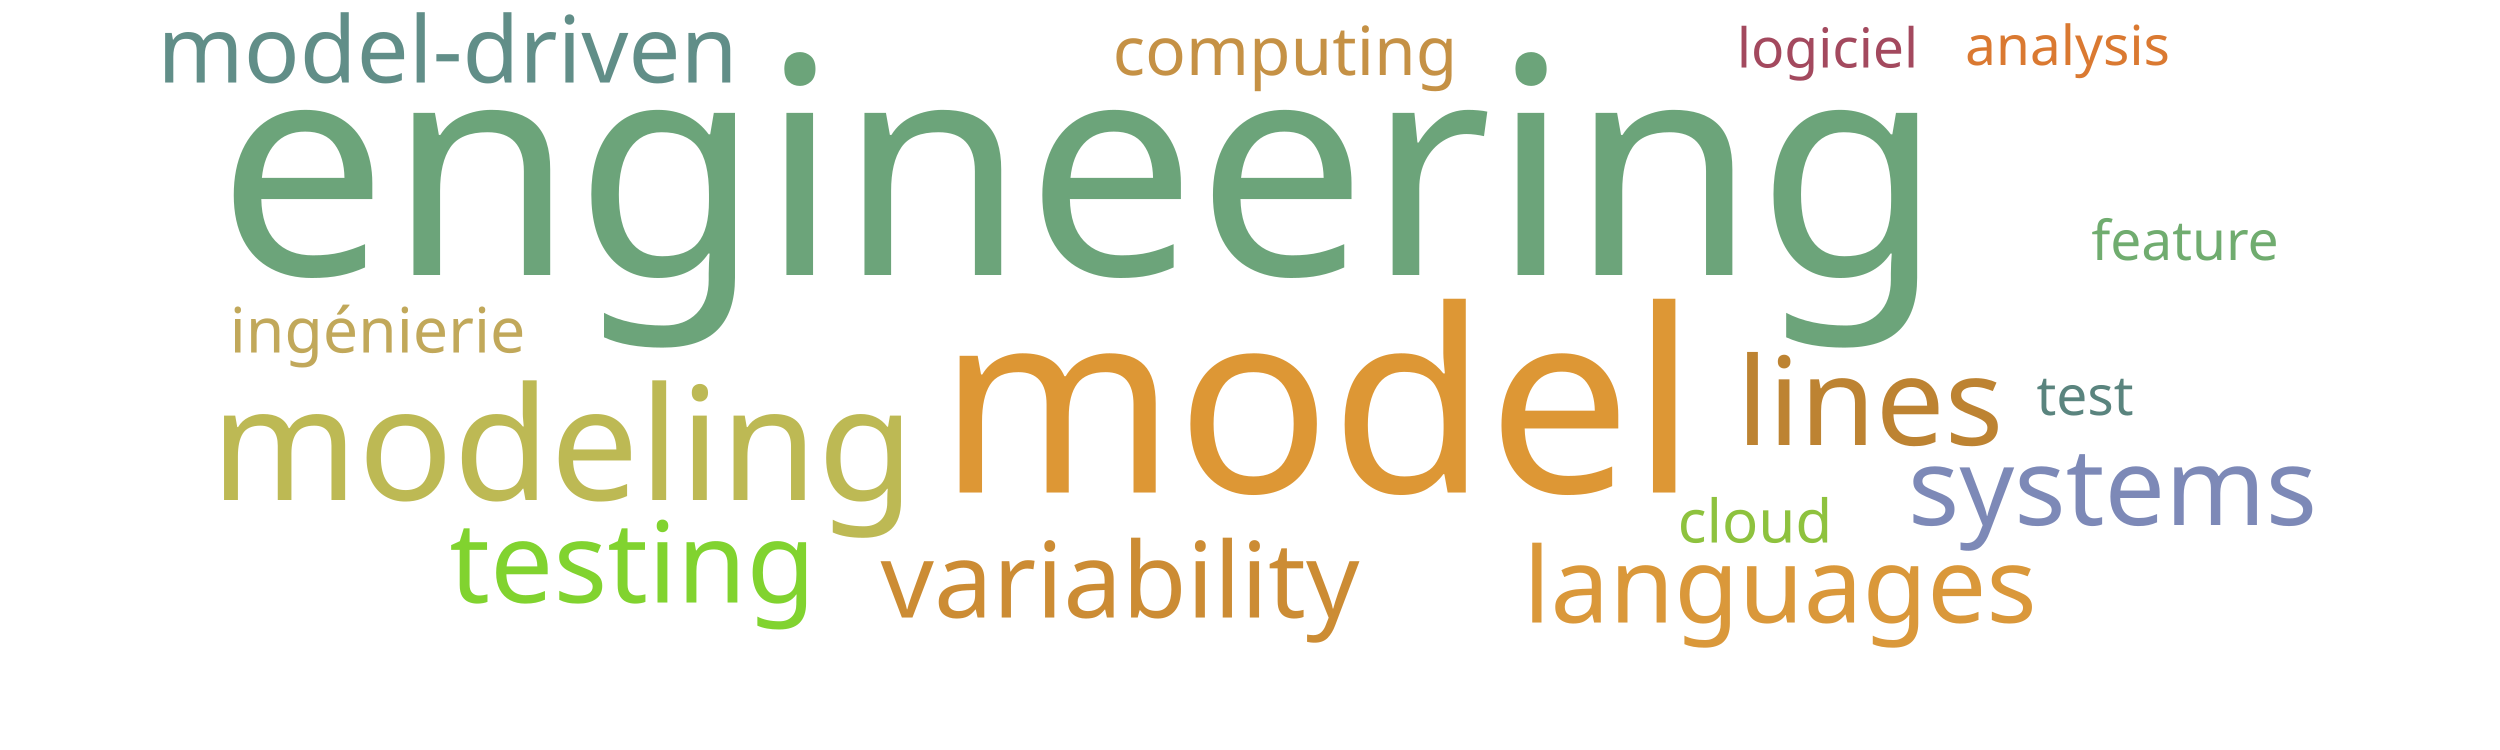
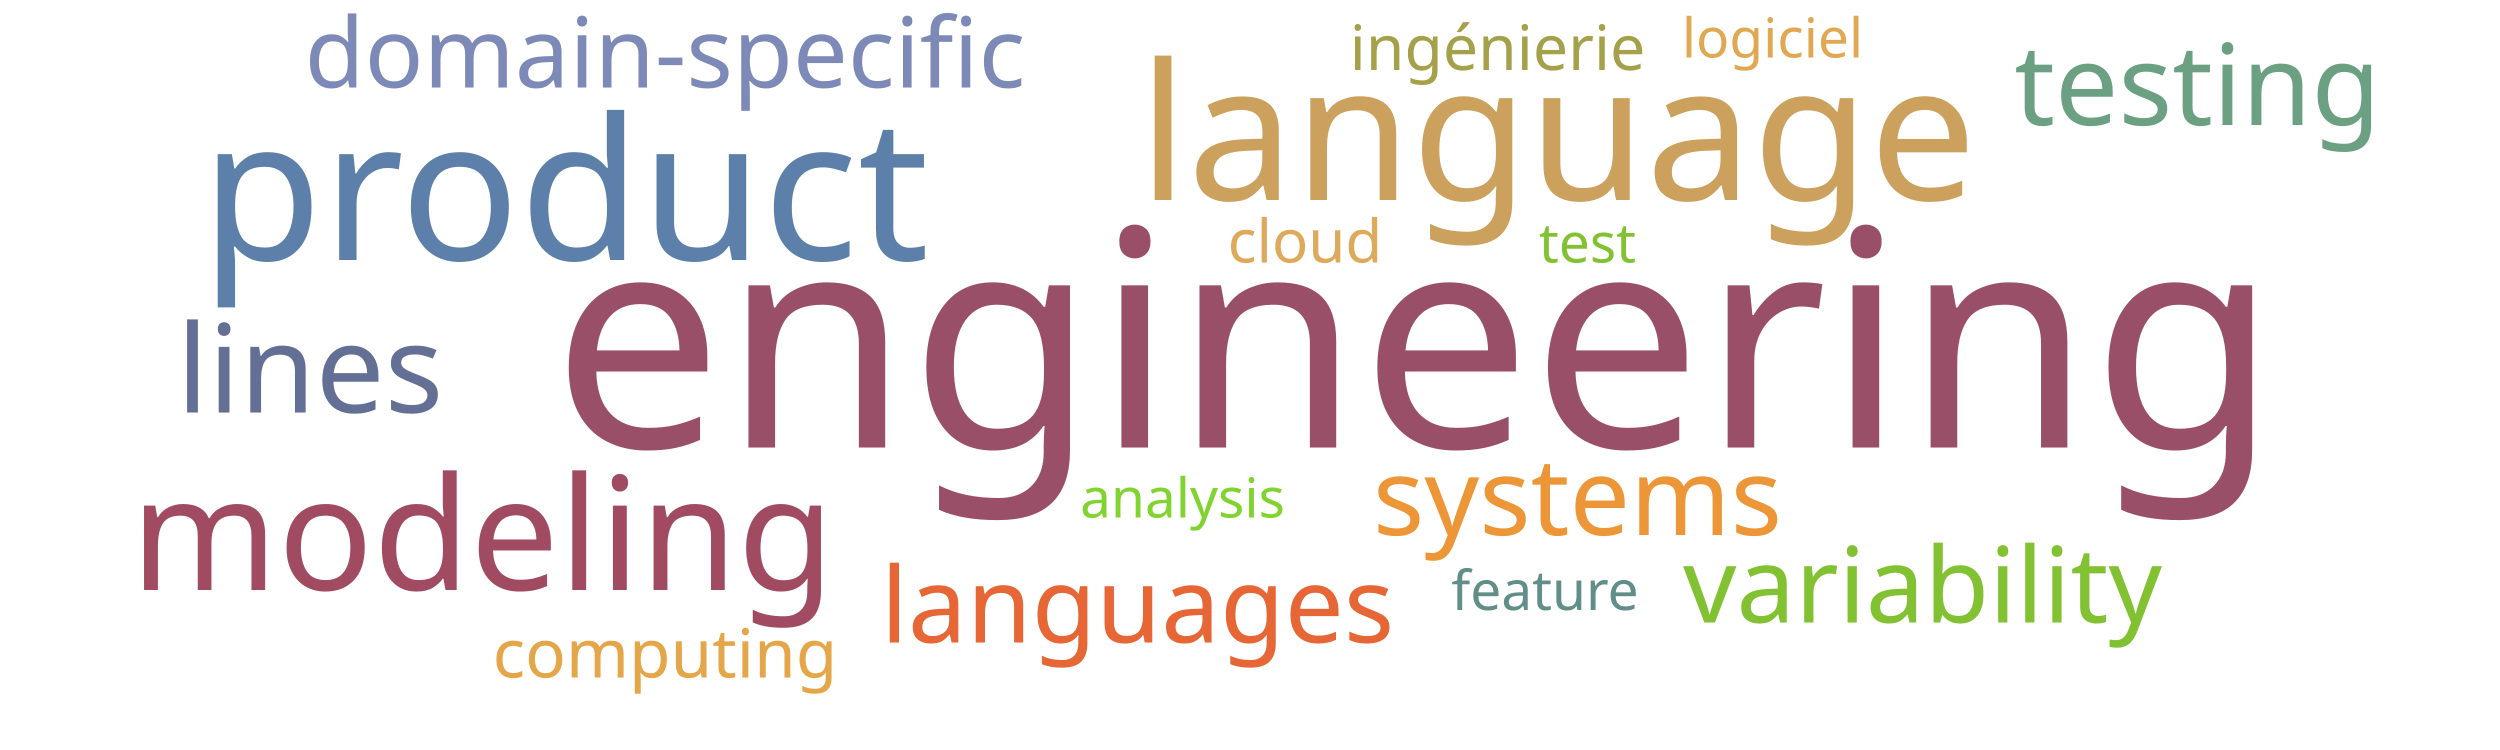
<svg xmlns="http://www.w3.org/2000/svg" width="1000" height="300">
  <g transform="translate(500, 150)">
-     <text text-anchor="middle" style="font-family: Impact; font-size: 121px; fill: #6ca47a" transform="translate(-68,-40)rotate(0)">engineering</text>
-     <text text-anchor="middle" style="font-family: Impact; font-size: 102px; fill: #dd9735" transform="translate(27,47)rotate(0)">model</text>
-     <text text-anchor="middle" style="font-family: Impact; font-size: 63px; fill: #bdb954" transform="translate(-275,50)rotate(0)">modeling</text>
-     <text text-anchor="middle" style="font-family: Impact; font-size: 49px; fill: #bd8332" transform="translate(248,28)rotate(0)">lines</text>
-     <text text-anchor="middle" style="font-family: Impact; font-size: 45px; fill: #81d32f" transform="translate(-247,91)rotate(0)">testing</text>
-     <text text-anchor="middle" style="font-family: Impact; font-size: 43px; fill: #7d89b7" transform="translate(345,60)rotate(0)">systems</text>
-     <text text-anchor="middle" style="font-family: Impact; font-size: 42px; fill: #cc8c34" transform="translate(-52,97)rotate(0)">variability</text>
-     <text text-anchor="middle" style="font-family: Impact; font-size: 42px; fill: #da983a" transform="translate(212,99)rotate(0)">languages</text>
-     <text text-anchor="middle" style="font-family: Impact; font-size: 37px; fill: #618e88" transform="translate(-321,-117)rotate(0)">model-driven</text>
-     <text text-anchor="middle" style="font-family: Impact; font-size: 27px; fill: #c59145" transform="translate(14,-120)rotate(0)">computing</text>
-     <text text-anchor="middle" style="font-family: Impact; font-size: 25px; fill: #c1a85a" transform="translate(-349,-9)rotate(0)">ingénierie</text>
-     <text text-anchor="middle" style="font-family: Impact; font-size: 24px; fill: #8ec23e" transform="translate(202,67)rotate(0)">cloud</text>
-     <text text-anchor="middle" style="font-family: Impact; font-size: 22px; fill: #5a847e" transform="translate(334,16)rotate(0)">test</text>
-     <text text-anchor="middle" style="font-family: Impact; font-size: 22px; fill: #a3495e" transform="translate(231,-123)rotate(0)">logiciel</text>
-     <text text-anchor="middle" style="font-family: Impact; font-size: 22px; fill: #70ac6f" transform="translate(374,-46)rotate(0)">feature</text>
-     <text text-anchor="middle" style="font-family: Impact; font-size: 22px; fill: #da7931" transform="translate(327,-124)rotate(0)">analysis</text>
+     <text text-anchor="middle" style="font-family: Impact; font-size: 121px; fill: #9a4f69" transform="translate(66,29)rotate(0)">engineering</text>
+     <text text-anchor="middle" style="font-family: Impact; font-size: 79px; fill: #5c80aa" transform="translate(-274,-46)rotate(0)">product</text>
+     <text text-anchor="middle" style="font-family: Impact; font-size: 76px; fill: #cba15d" transform="translate(123,-70)rotate(0)">language</text>
+     <text text-anchor="middle" style="font-family: Impact; font-size: 63px; fill: #a04b62" transform="translate(-307,86)rotate(0)">modeling</text>
+     <text text-anchor="middle" style="font-family: Impact; font-size: 49px; fill: #636f94" transform="translate(-376,15)rotate(0)">lines</text>
+     <text text-anchor="middle" style="font-family: Impact; font-size: 45px; fill: #6ba083" transform="translate(379,-100)rotate(0)">testing</text>
+     <text text-anchor="middle" style="font-family: Impact; font-size: 43px; fill: #ec9637" transform="translate(131,64)rotate(0)">systems</text>
+     <text text-anchor="middle" style="font-family: Impact; font-size: 42px; fill: #82c131" transform="translate(269,99)rotate(0)">variability</text>
+     <text text-anchor="middle" style="font-family: Impact; font-size: 42px; fill: #e76635" transform="translate(-45,107)rotate(0)">languages</text>
+     <text text-anchor="middle" style="font-family: Impact; font-size: 39px; fill: #7d89b7" transform="translate(-234,-115)rotate(0)">domain-specific</text>
+     <text text-anchor="middle" style="font-family: Impact; font-size: 27px; fill: #e5a549" transform="translate(-234,121)rotate(0)">computing</text>
+     <text text-anchor="middle" style="font-family: Impact; font-size: 25px; fill: #a5a14a" transform="translate(99,-122)rotate(0)">ingénierie</text>
+     <text text-anchor="middle" style="font-family: Impact; font-size: 24px; fill: #ddaa5c" transform="translate(22,-45)rotate(0)">cloud</text>
+     <text text-anchor="middle" style="font-family: Impact; font-size: 22px; fill: #82c131" transform="translate(135,-45)rotate(0)">test</text>
+     <text text-anchor="middle" style="font-family: Impact; font-size: 22px; fill: #e1a853" transform="translate(209,-127)rotate(0)">logiciel</text>
+     <text text-anchor="middle" style="font-family: Impact; font-size: 22px; fill: #618e88" transform="translate(118,94)rotate(0)">feature</text>
+     <text text-anchor="middle" style="font-family: Impact; font-size: 22px; fill: #81d32f" transform="translate(-27,57)rotate(0)">analysis</text>
  </g>
</svg>
